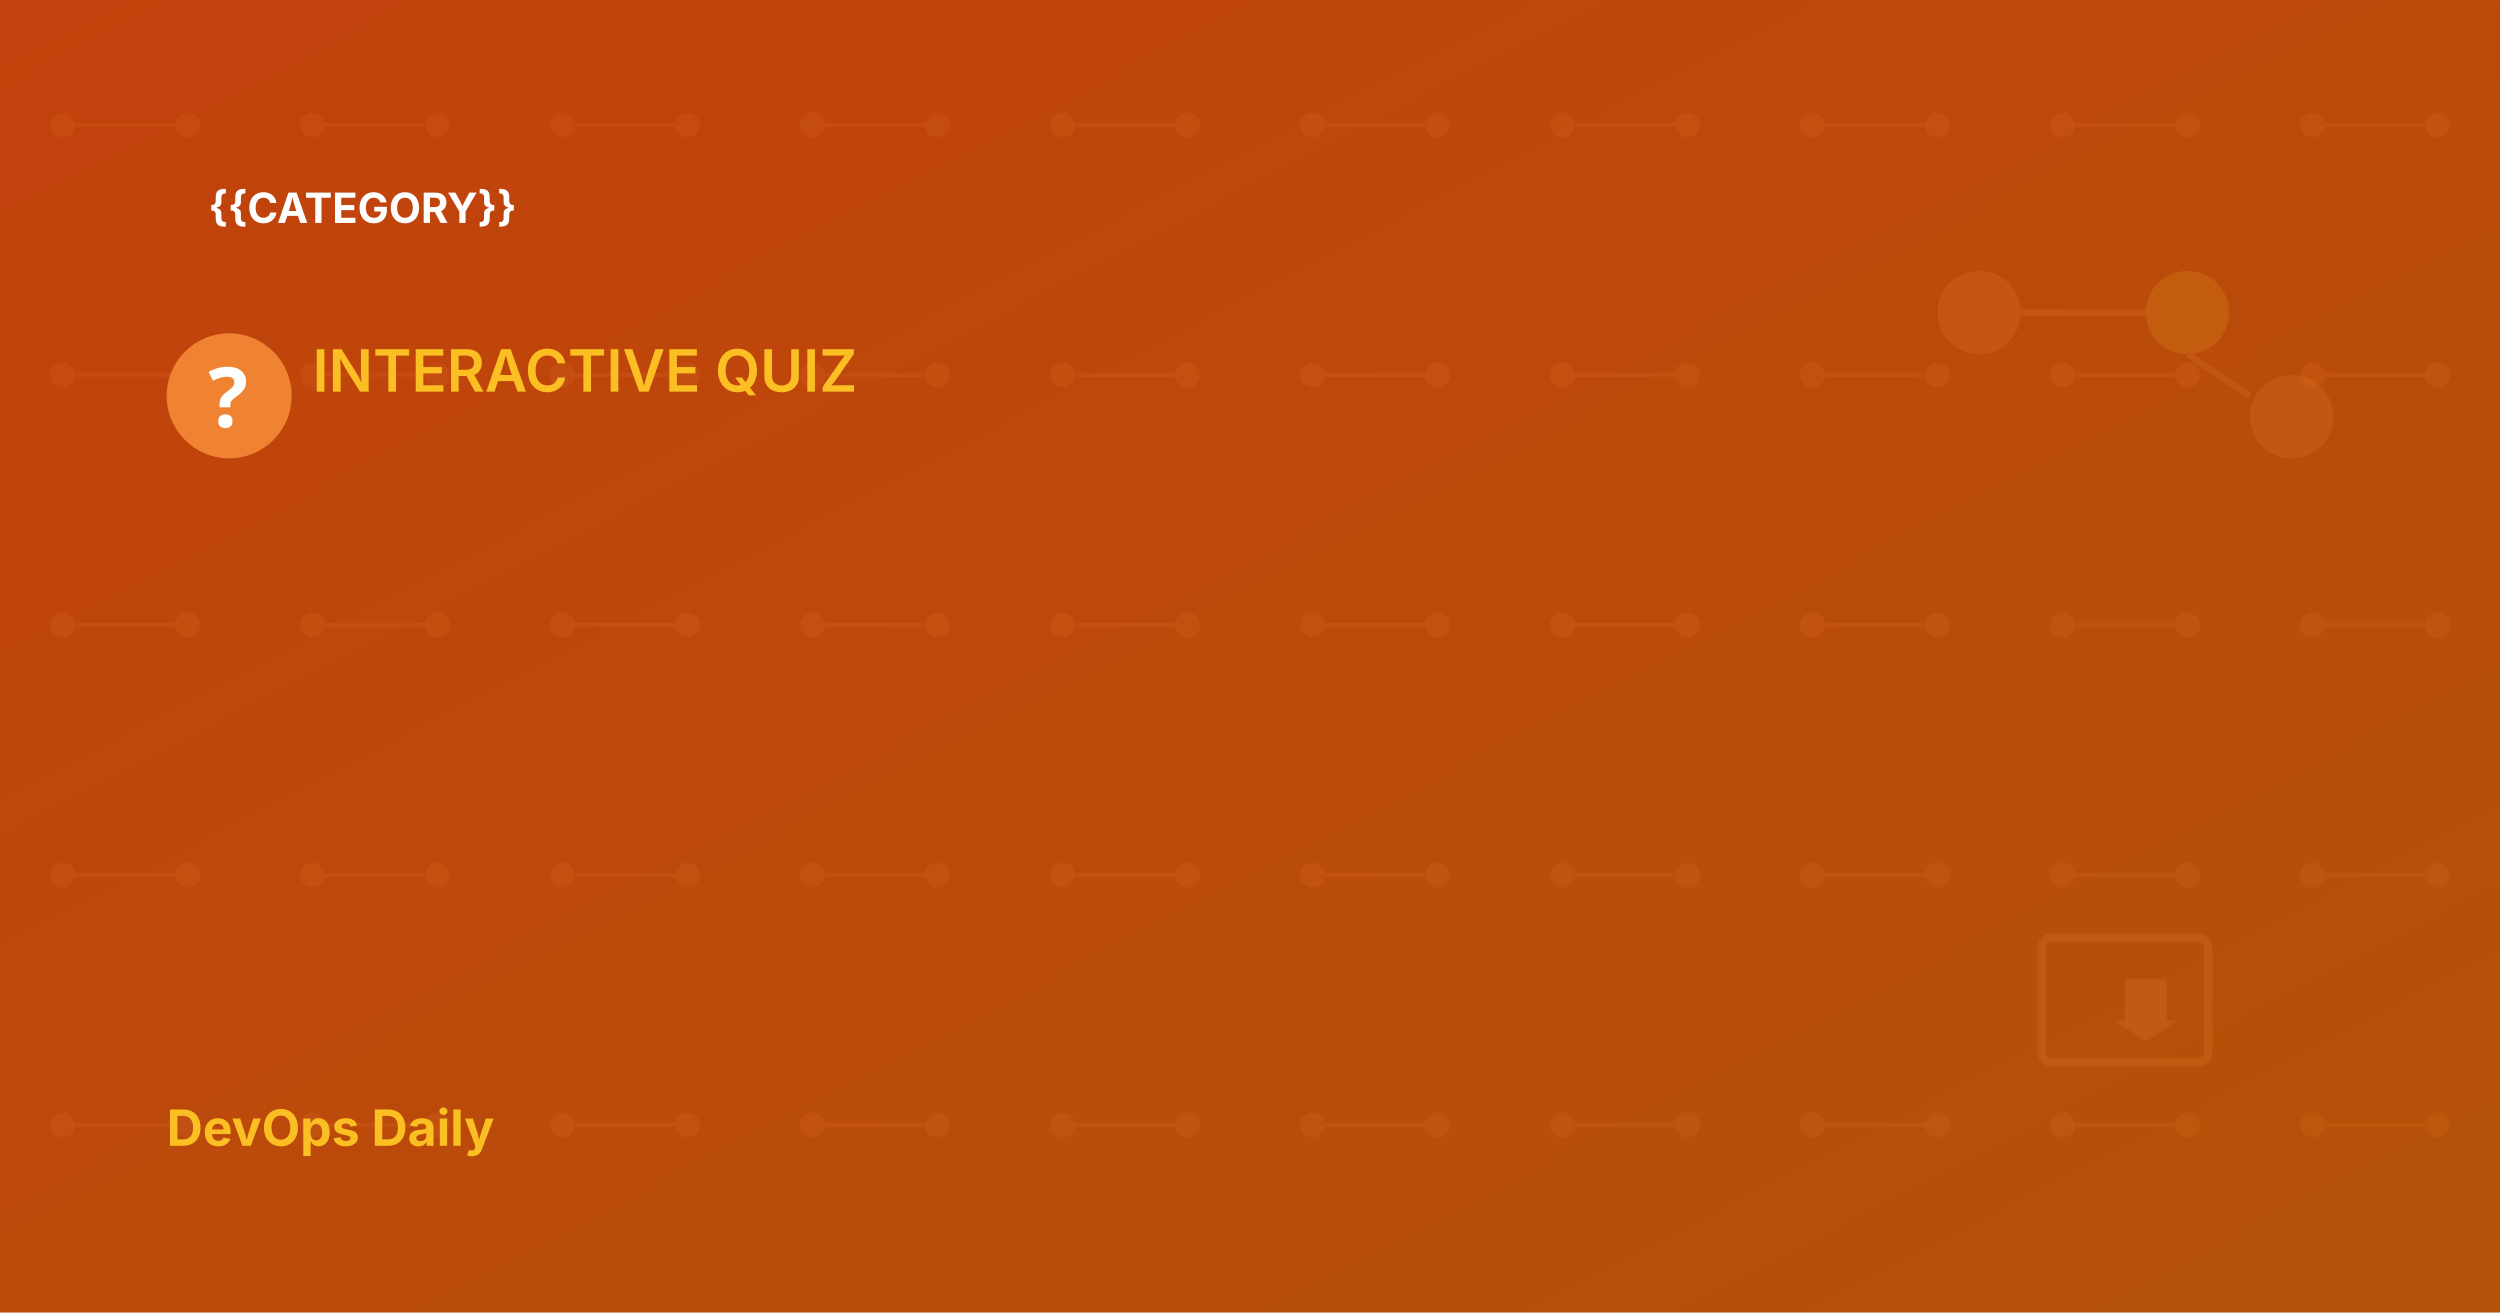
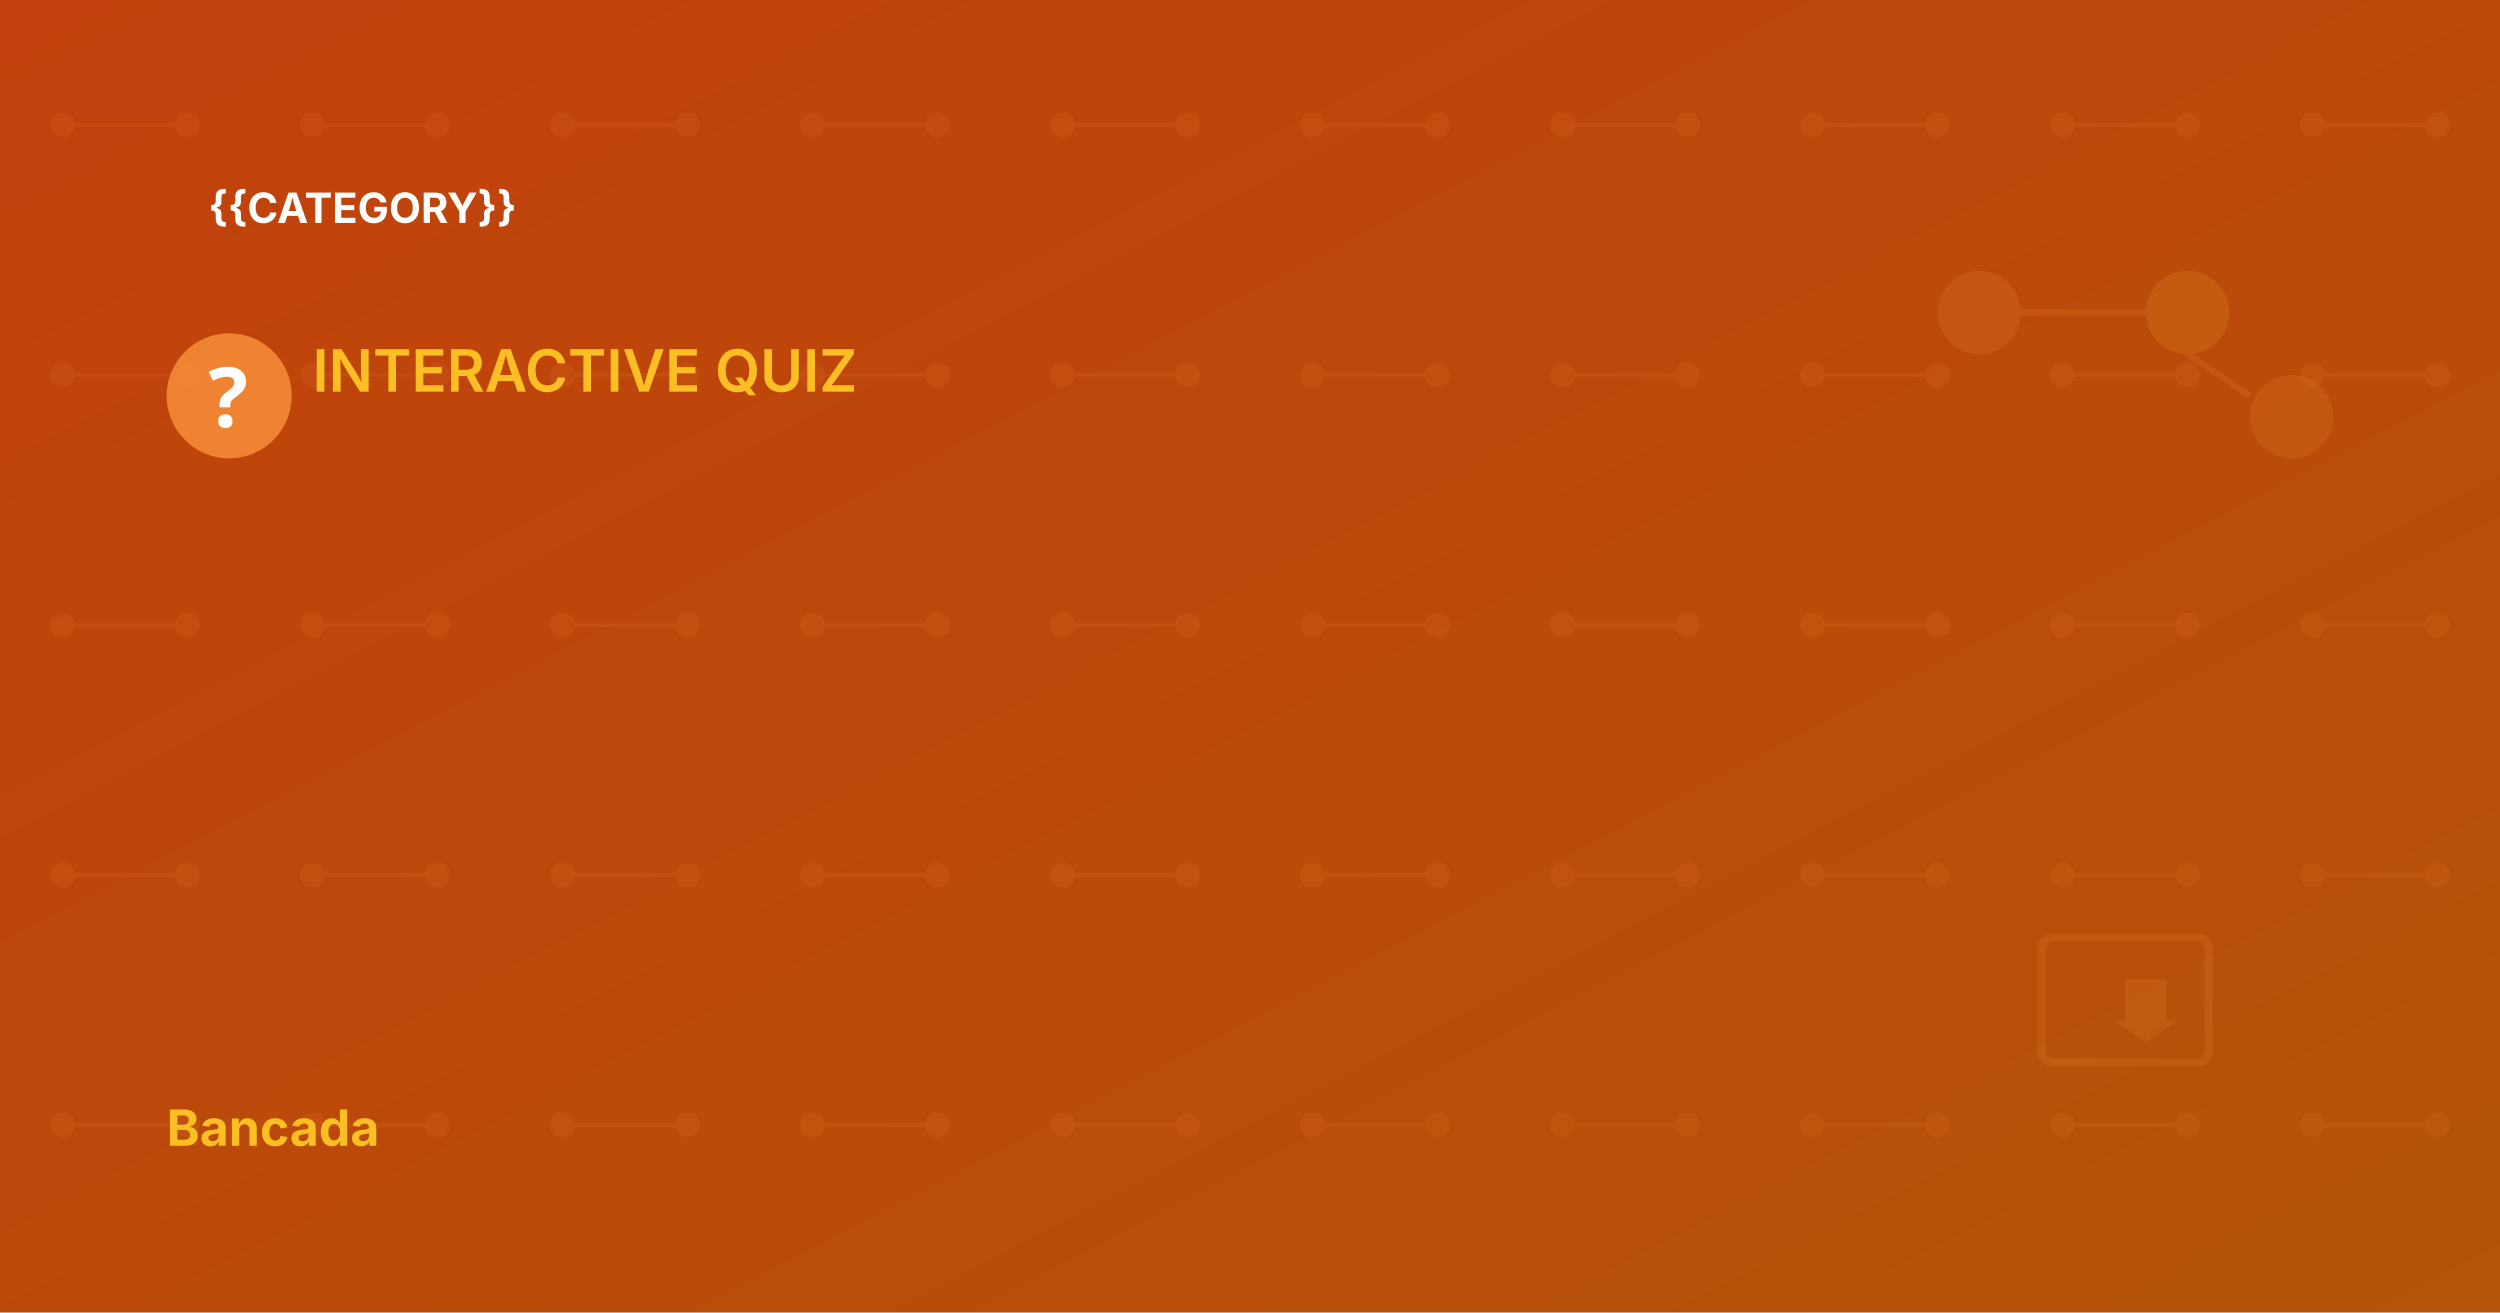
<svg xmlns="http://www.w3.org/2000/svg" width="1200" height="630">
  <defs>
    <linearGradient id="bgGradient" x1="0%" y1="0%" x2="100%" y2="100%">
      <stop offset="0%" style="stop-color:#c2410c;stop-opacity:1" />
      <stop offset="100%" style="stop-color:#b45309;stop-opacity:1" />
    </linearGradient>
    <linearGradient id="accentGradient" x1="0%" y1="0%" x2="100%" y2="100%">
      <stop offset="0%" style="stop-color:#fb923c;stop-opacity:1" />
      <stop offset="100%" style="stop-color:#fbbf24;stop-opacity:1" />
    </linearGradient>
    <pattern id="pipelines" x="0" y="0" width="120" height="120" patternUnits="userSpaceOnUse">
      <circle cx="30" cy="60" r="6" fill="#fb923c" opacity="0.1" />
      <circle cx="90" cy="60" r="6" fill="#fb923c" opacity="0.1" />
      <line x1="36" y1="60" x2="84" y2="60" stroke="#fb923c" stroke-width="2" opacity="0.1" />
    </pattern>
  </defs>
  <rect width="1200" height="630" fill="url(#bgGradient)" />
  <rect width="1200" height="630" fill="url(#pipelines)" />
  <rect x="80" y="80" width="{{BADGE_WIDTH}}" height="40" rx="20" fill="url(#accentGradient)" />
  <text x="100" y="107" font-family="system-ui, -apple-system, sans-serif" font-size="20" font-weight="bold" fill="#ffffff">{{CATEGORY}}</text>
  <g transform="translate(80, 160)">
    <circle cx="30" cy="30" r="30" fill="#fb923c" opacity="0.8" />
    <text x="20" y="45" font-family="system-ui" font-size="40" font-weight="bold" fill="#ffffff">?</text>
  </g>
  <text x="150" y="188" font-family="system-ui, -apple-system, sans-serif" font-size="28" font-weight="600" fill="#fbbf24">INTERACTIVE QUIZ</text>

  {{TITLE_LINES}}

  
  <g opacity="0.15">
    <circle cx="950" cy="150" r="20" fill="#fb923c" />
    <circle cx="1050" cy="150" r="20" fill="#fbbf24" />
    <circle cx="1100" cy="200" r="20" fill="#fb923c" />
    <line x1="970" y1="150" x2="1030" y2="150" stroke="#fb923c" stroke-width="3" />
    <line x1="1050" y1="170" x2="1080" y2="190" stroke="#fb923c" stroke-width="3" />
    <rect x="980" y="450" width="80" height="60" rx="5" fill="none" stroke="#fb923c" stroke-width="4" />
    <polygon points="1020,470 1040,470 1040,490 1045,490 1030,500 1015,490 1020,490" fill="#fb923c" />
  </g>
-   <text x="80" y="550" font-family="system-ui, -apple-system, sans-serif" font-size="24" font-weight="bold" fill="#fbbf24">DevOps Daily</text>
+   <text x="80" y="550" font-family="system-ui, -apple-system, sans-serif" font-size="24" font-weight="bold" fill="#fbbf24">Bancada</text>
</svg>
